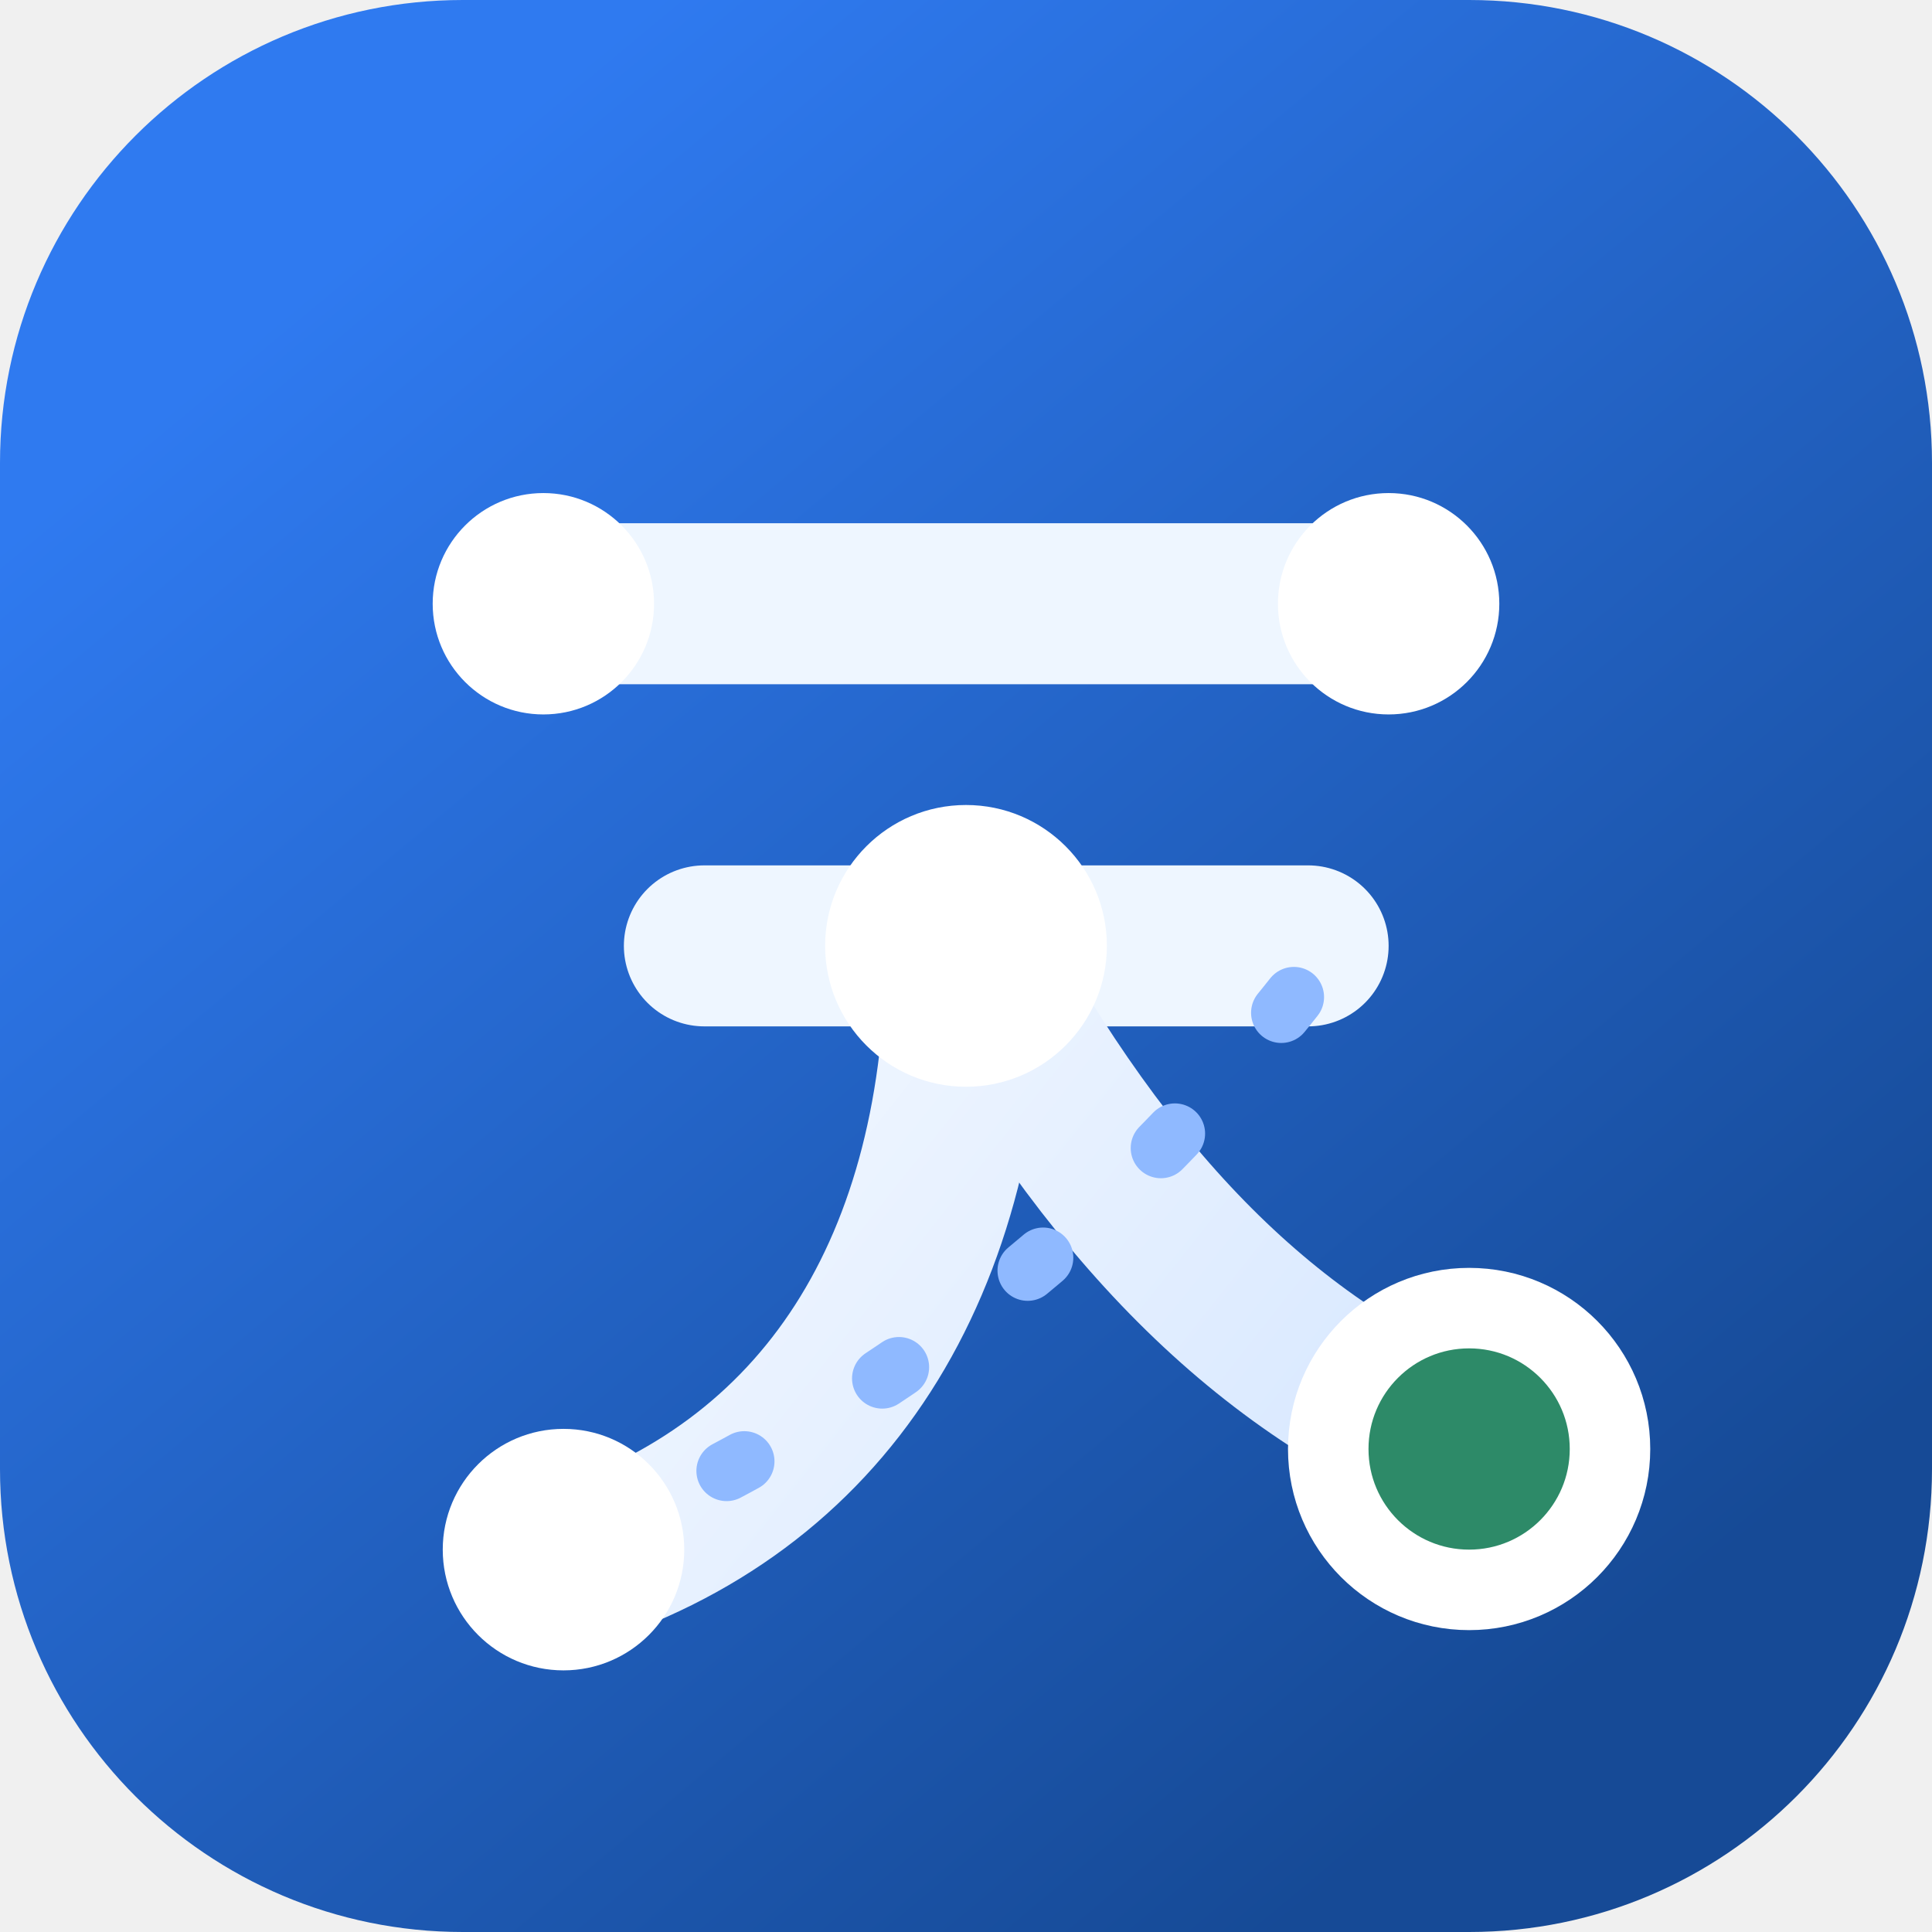
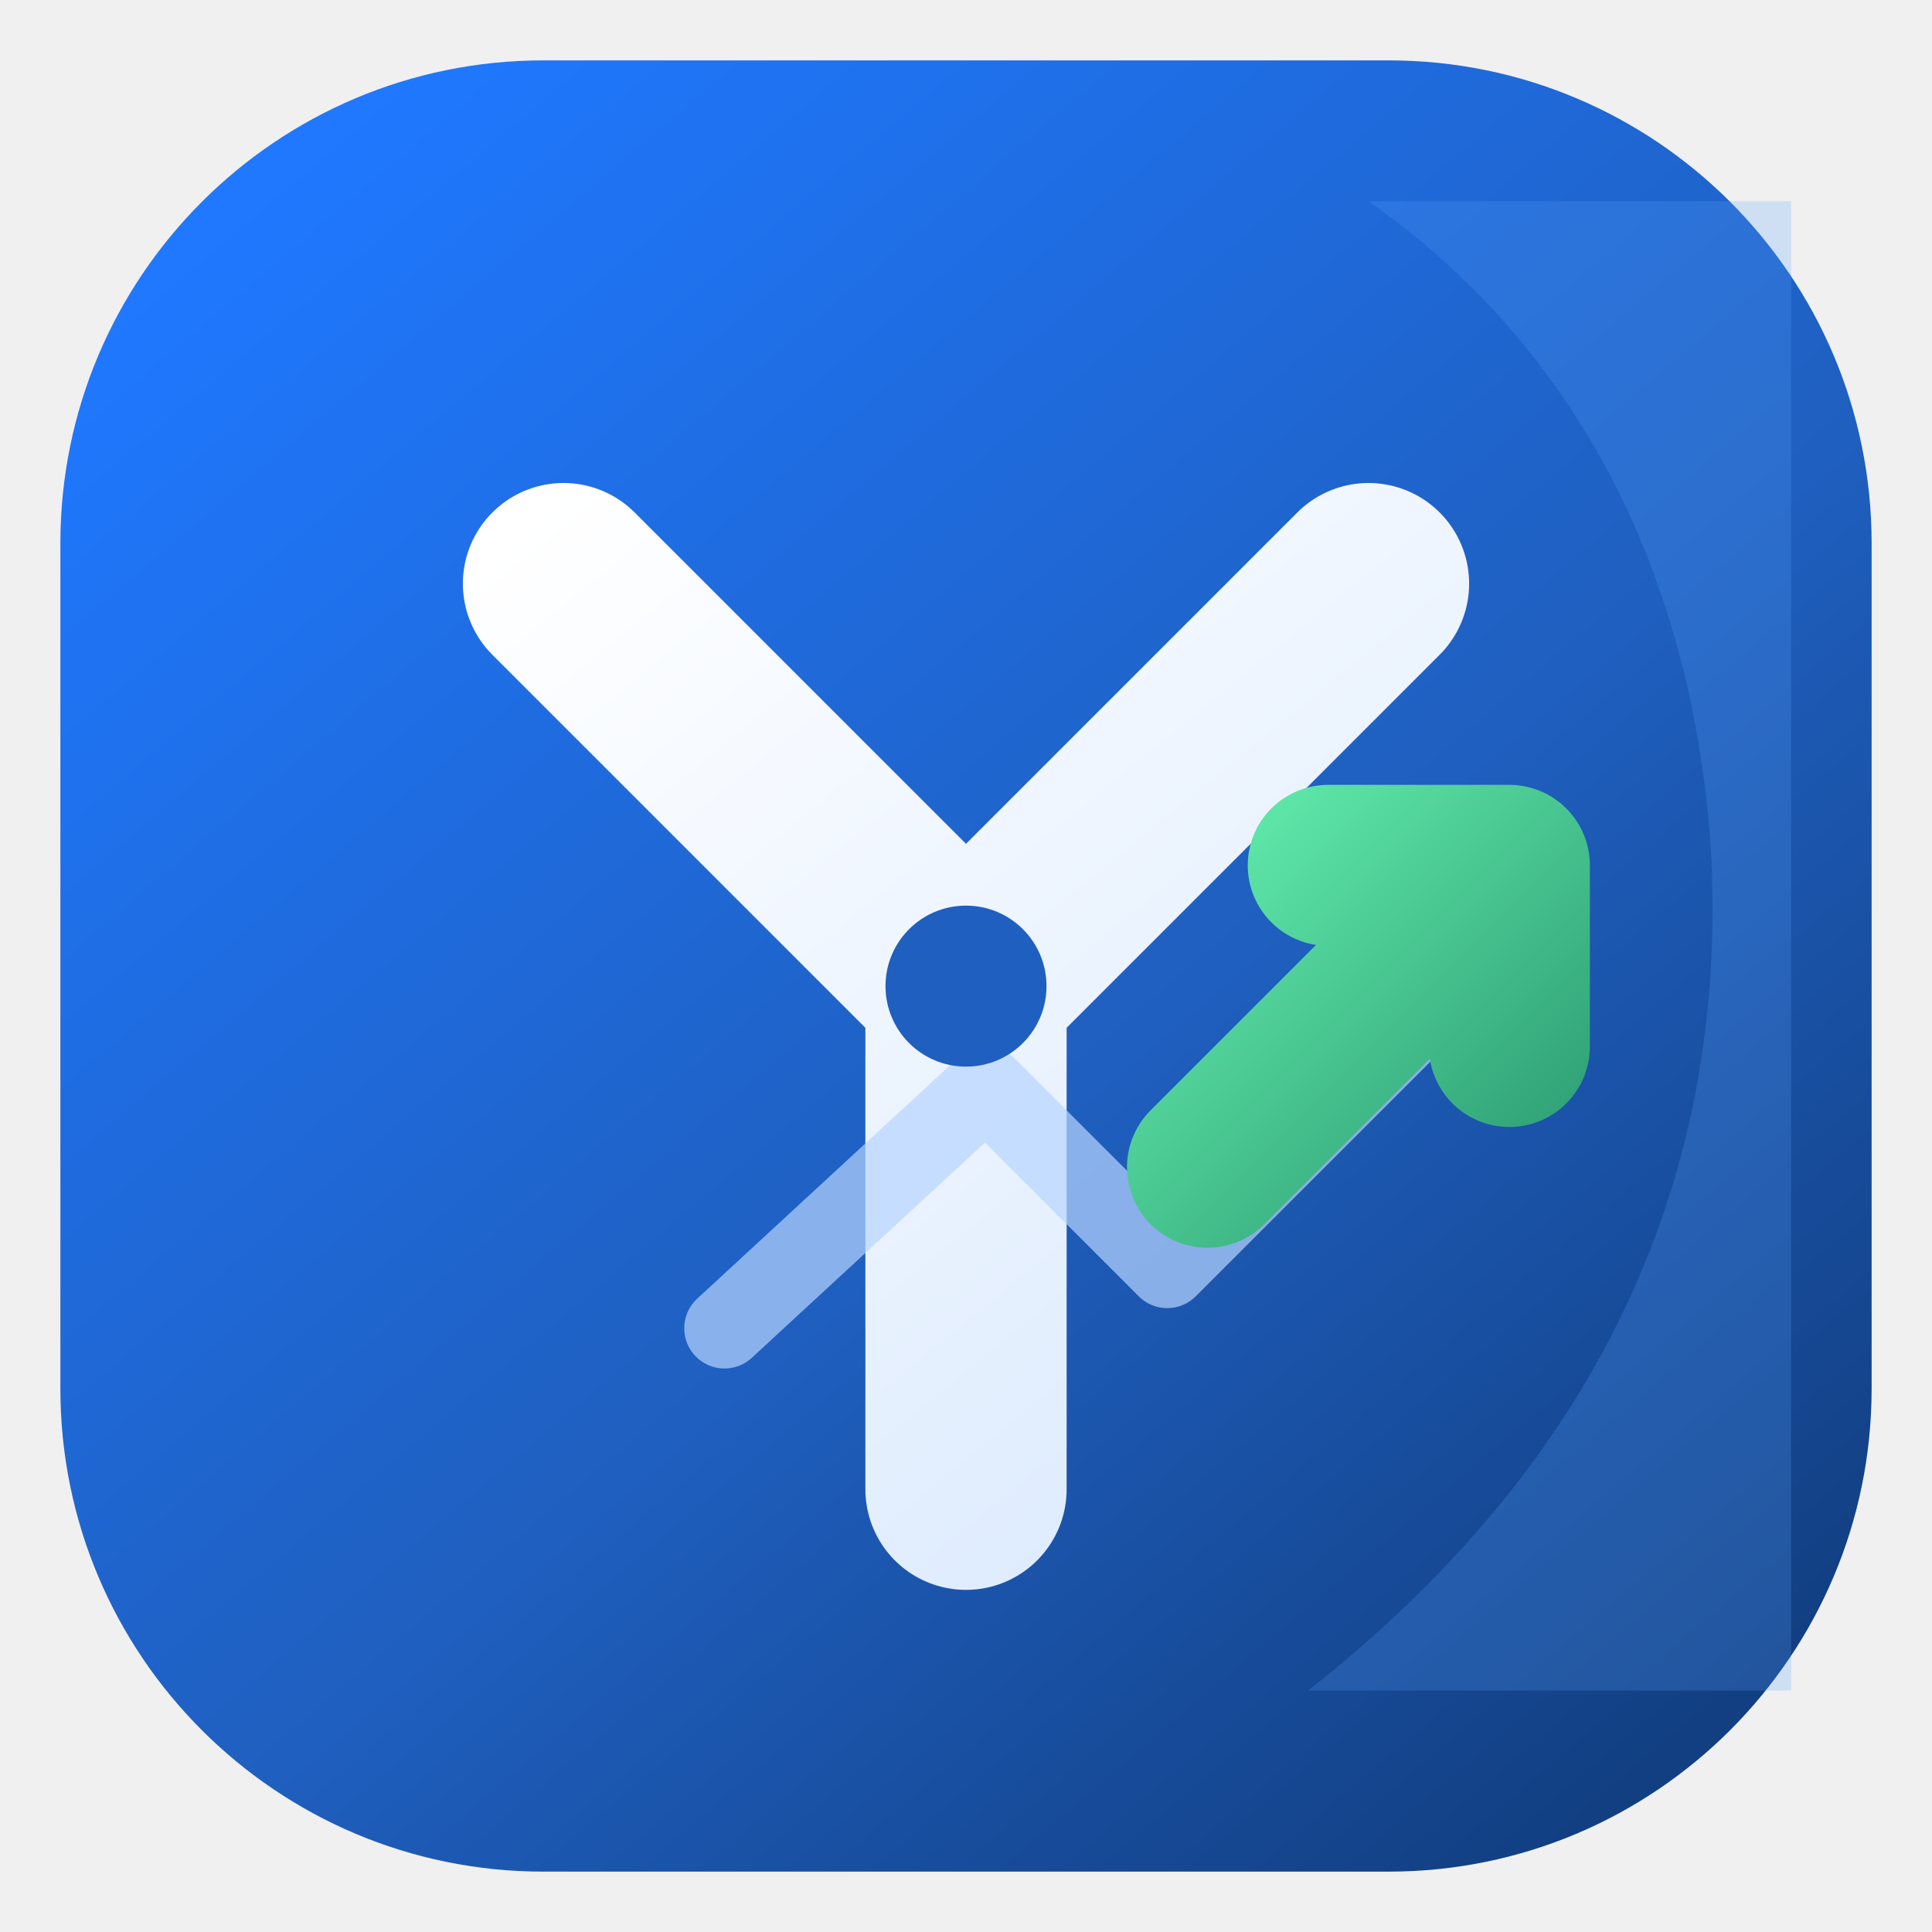
<svg xmlns="http://www.w3.org/2000/svg" viewBox="0 0 96 96" role="img" aria-labelledby="title desc">
  <defs>
-     <linearGradient id="bg" x1="18" y1="12" x2="78" y2="84" gradientUnits="userSpaceOnUse">
-       <stop offset="0" stop-color="#2f7af0" />
-       <stop offset="1" stop-color="#164a96" />
+     <linearGradient id="bg" x1="14" y1="8" x2="82" y2="88" gradientUnits="userSpaceOnUse">
+       <stop offset="0" stop-color="#1f78ff" />
+       <stop offset="0.58" stop-color="#1f5fbf" />
+       <stop offset="1" stop-color="#123f82" />
    </linearGradient>
-     <linearGradient id="route" x1="25" y1="30" x2="73" y2="68" gradientUnits="userSpaceOnUse">
+     <linearGradient id="mark" x1="27" y1="25" x2="67" y2="74" gradientUnits="userSpaceOnUse">
      <stop offset="0" stop-color="#ffffff" />
-       <stop offset="1" stop-color="#d8e8ff" />
+       <stop offset="1" stop-color="#dbeafe" />
+     </linearGradient>
+     <linearGradient id="accent" x1="58" y1="45" x2="78" y2="65" gradientUnits="userSpaceOnUse">
+       <stop offset="0" stop-color="#5ee6a8" />
+       <stop offset="1" stop-color="#238d68" />
    </linearGradient>
  </defs>
-   <rect width="96" height="96" rx="23" fill="url(#bg)" />
-   <path d="M27 30h42M35 47h30" fill="none" stroke="#eef6ff" stroke-width="8" stroke-linecap="round" />
-   <path d="M48 47c0 16-7 27-20 31" fill="none" stroke="url(#route)" stroke-width="8" stroke-linecap="round" />
-   <path d="M48 47c7 13 15 21 25 25" fill="none" stroke="url(#route)" stroke-width="8" stroke-linecap="round" />
-   <path d="M28 77c16-7 28-16 39-31" fill="none" stroke="#8fb9ff" stroke-width="3" stroke-linecap="round" stroke-dasharray="1 8" />
-   <circle cx="27" cy="30" r="5.5" fill="#ffffff" />
-   <circle cx="69" cy="30" r="5.5" fill="#ffffff" />
-   <circle cx="48" cy="47" r="7" fill="#ffffff" />
-   <circle cx="28" cy="77" r="6" fill="#ffffff" />
-   <circle cx="73" cy="72" r="7" fill="#2d8a68" stroke="#ffffff" stroke-width="4" />
+   <rect x="3" y="3" width="90" height="90" rx="24" fill="url(#bg)" />
+   <path d="M68 10c10 7 16 18 17 32 1 17-6 31-20 42h24V10H68Z" fill="#5aa2ff" opacity=".22" />
+   <path d="M28 29 48 49 68 29M48 49v25" fill="none" stroke="url(#mark)" stroke-width="10" stroke-linecap="round" stroke-linejoin="round" />
+   <path d="M36 66 49 54l9 9 16-16" fill="none" stroke="#b7d4ff" stroke-width="4" stroke-linecap="round" stroke-linejoin="round" opacity=".7" />
+   <path d="M60 58 74 44" fill="none" stroke="url(#accent)" stroke-width="8" stroke-linecap="round" />
+   <path d="M66 43h9v9" fill="none" stroke="url(#accent)" stroke-width="8" stroke-linecap="round" stroke-linejoin="round" />
+   <circle cx="48" cy="49" r="4" fill="#1f5fbf" />
</svg>
